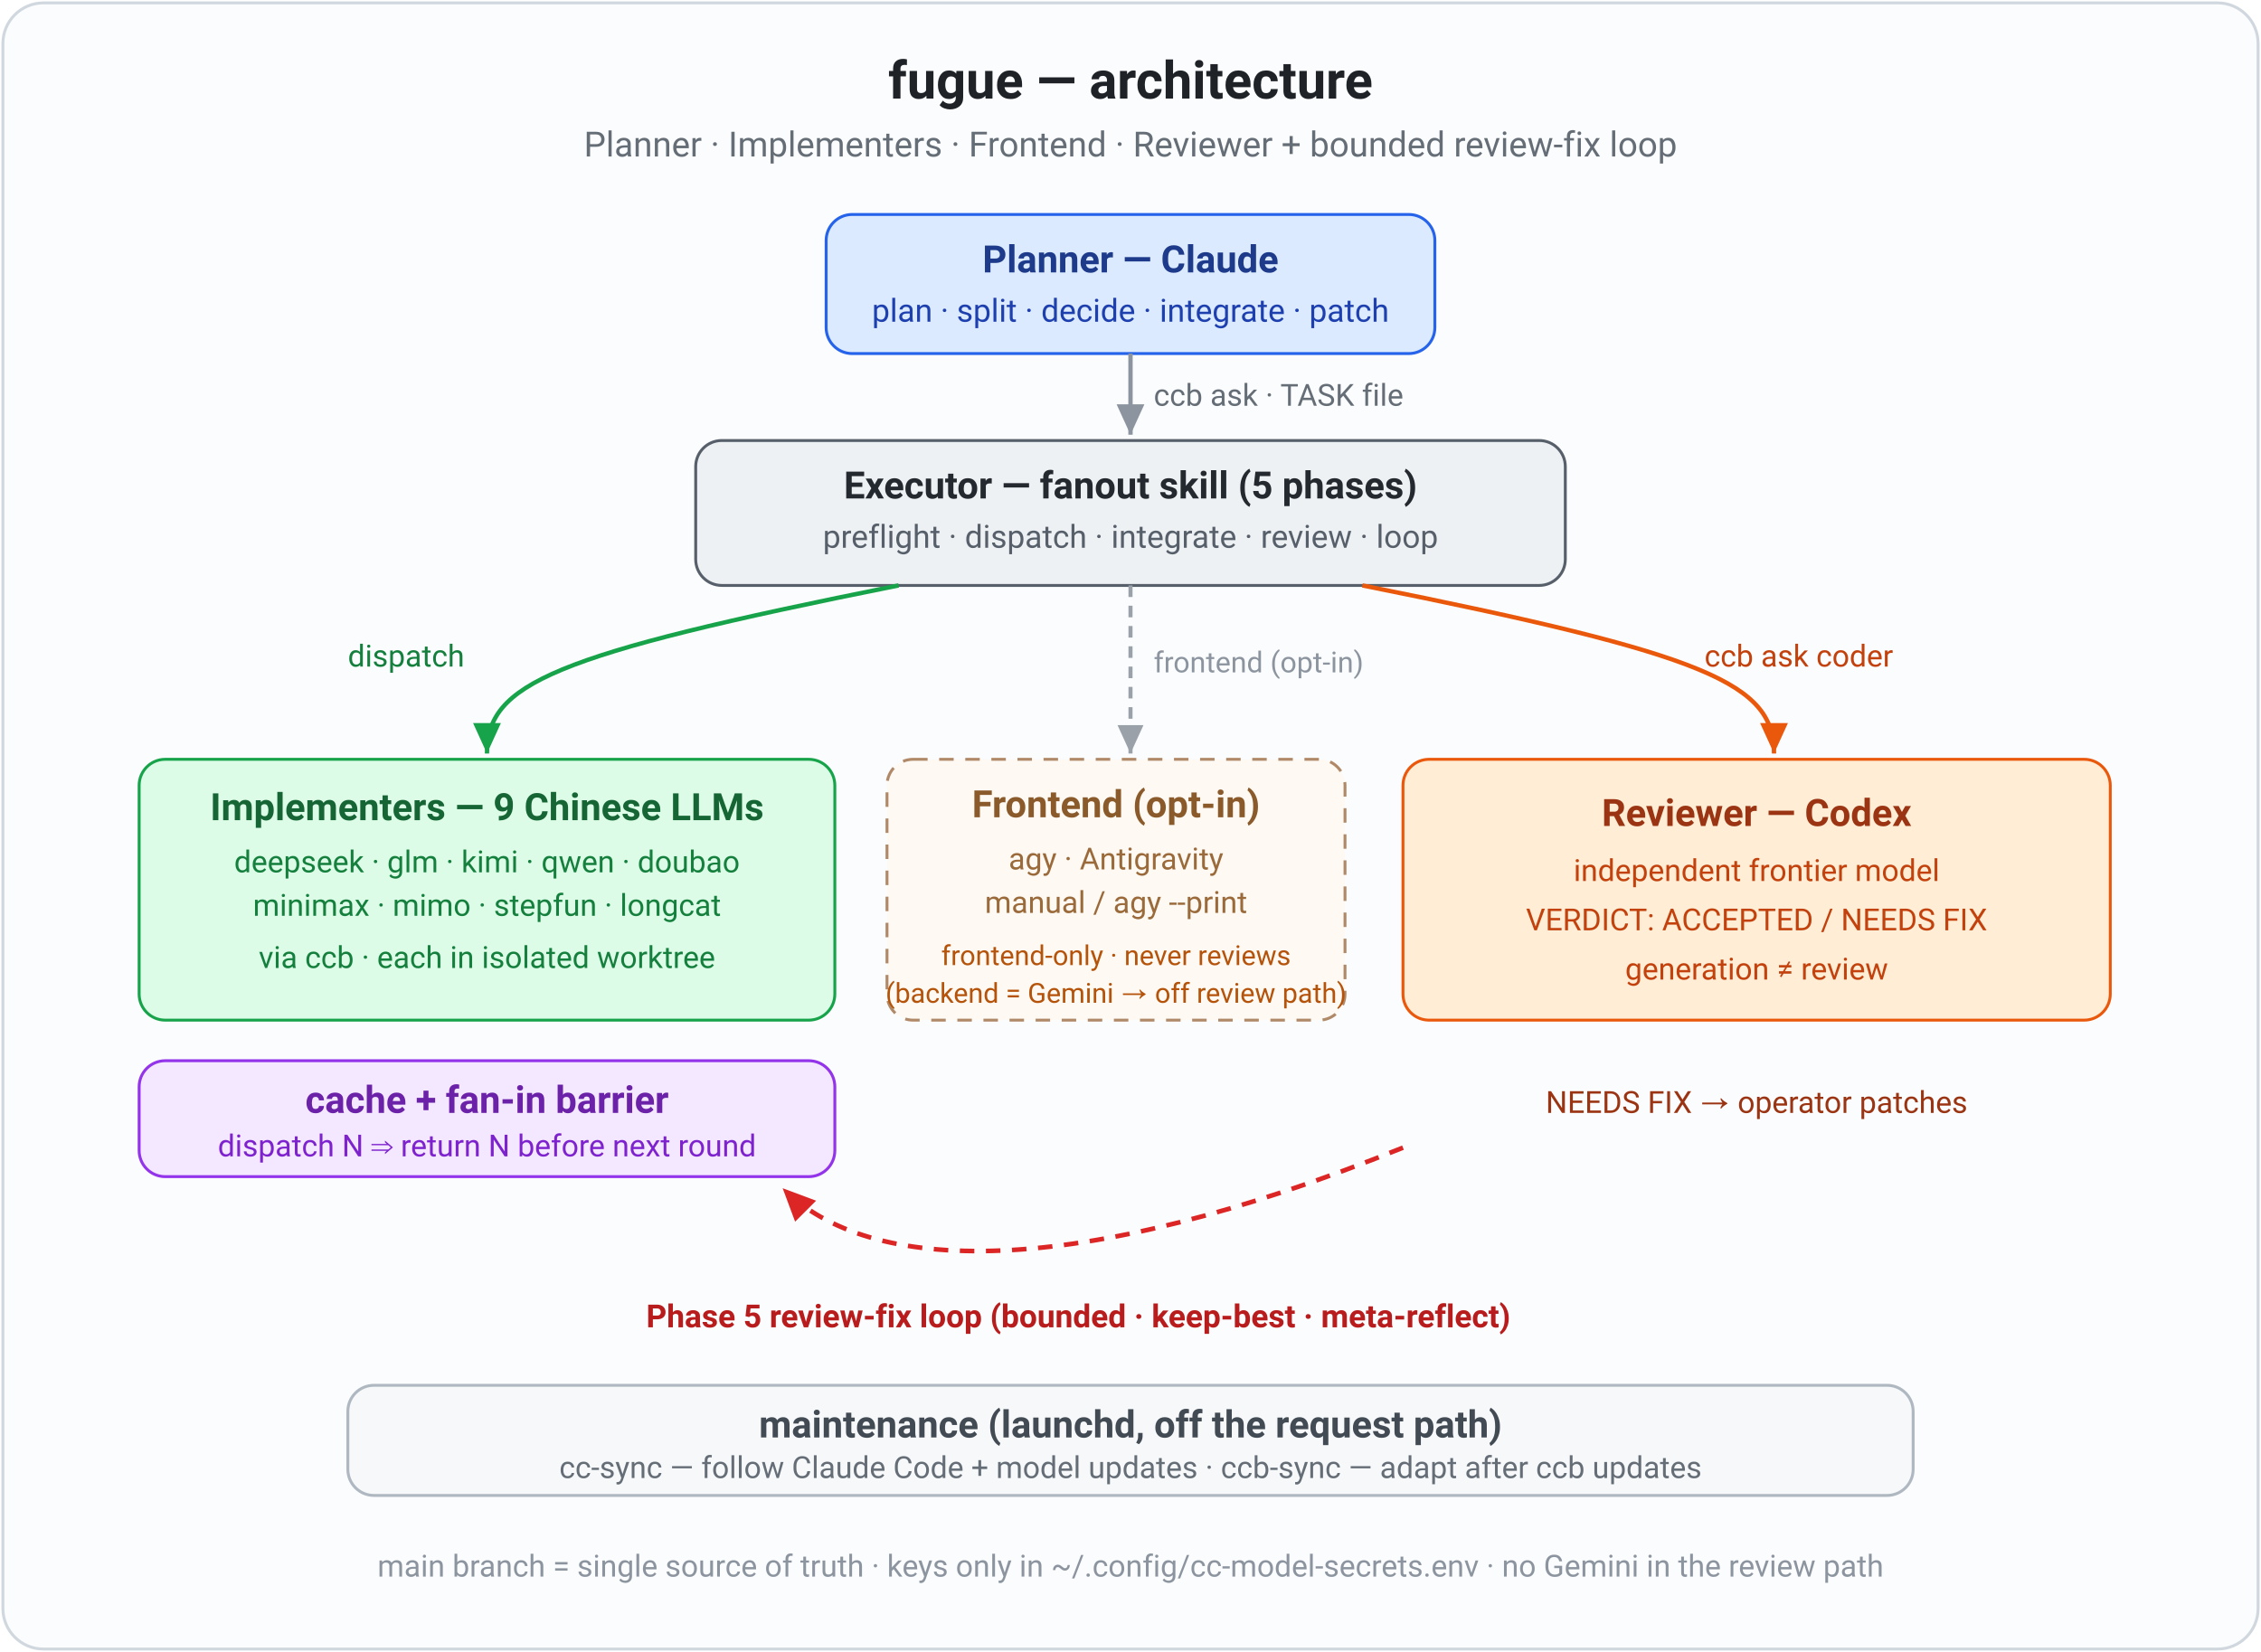
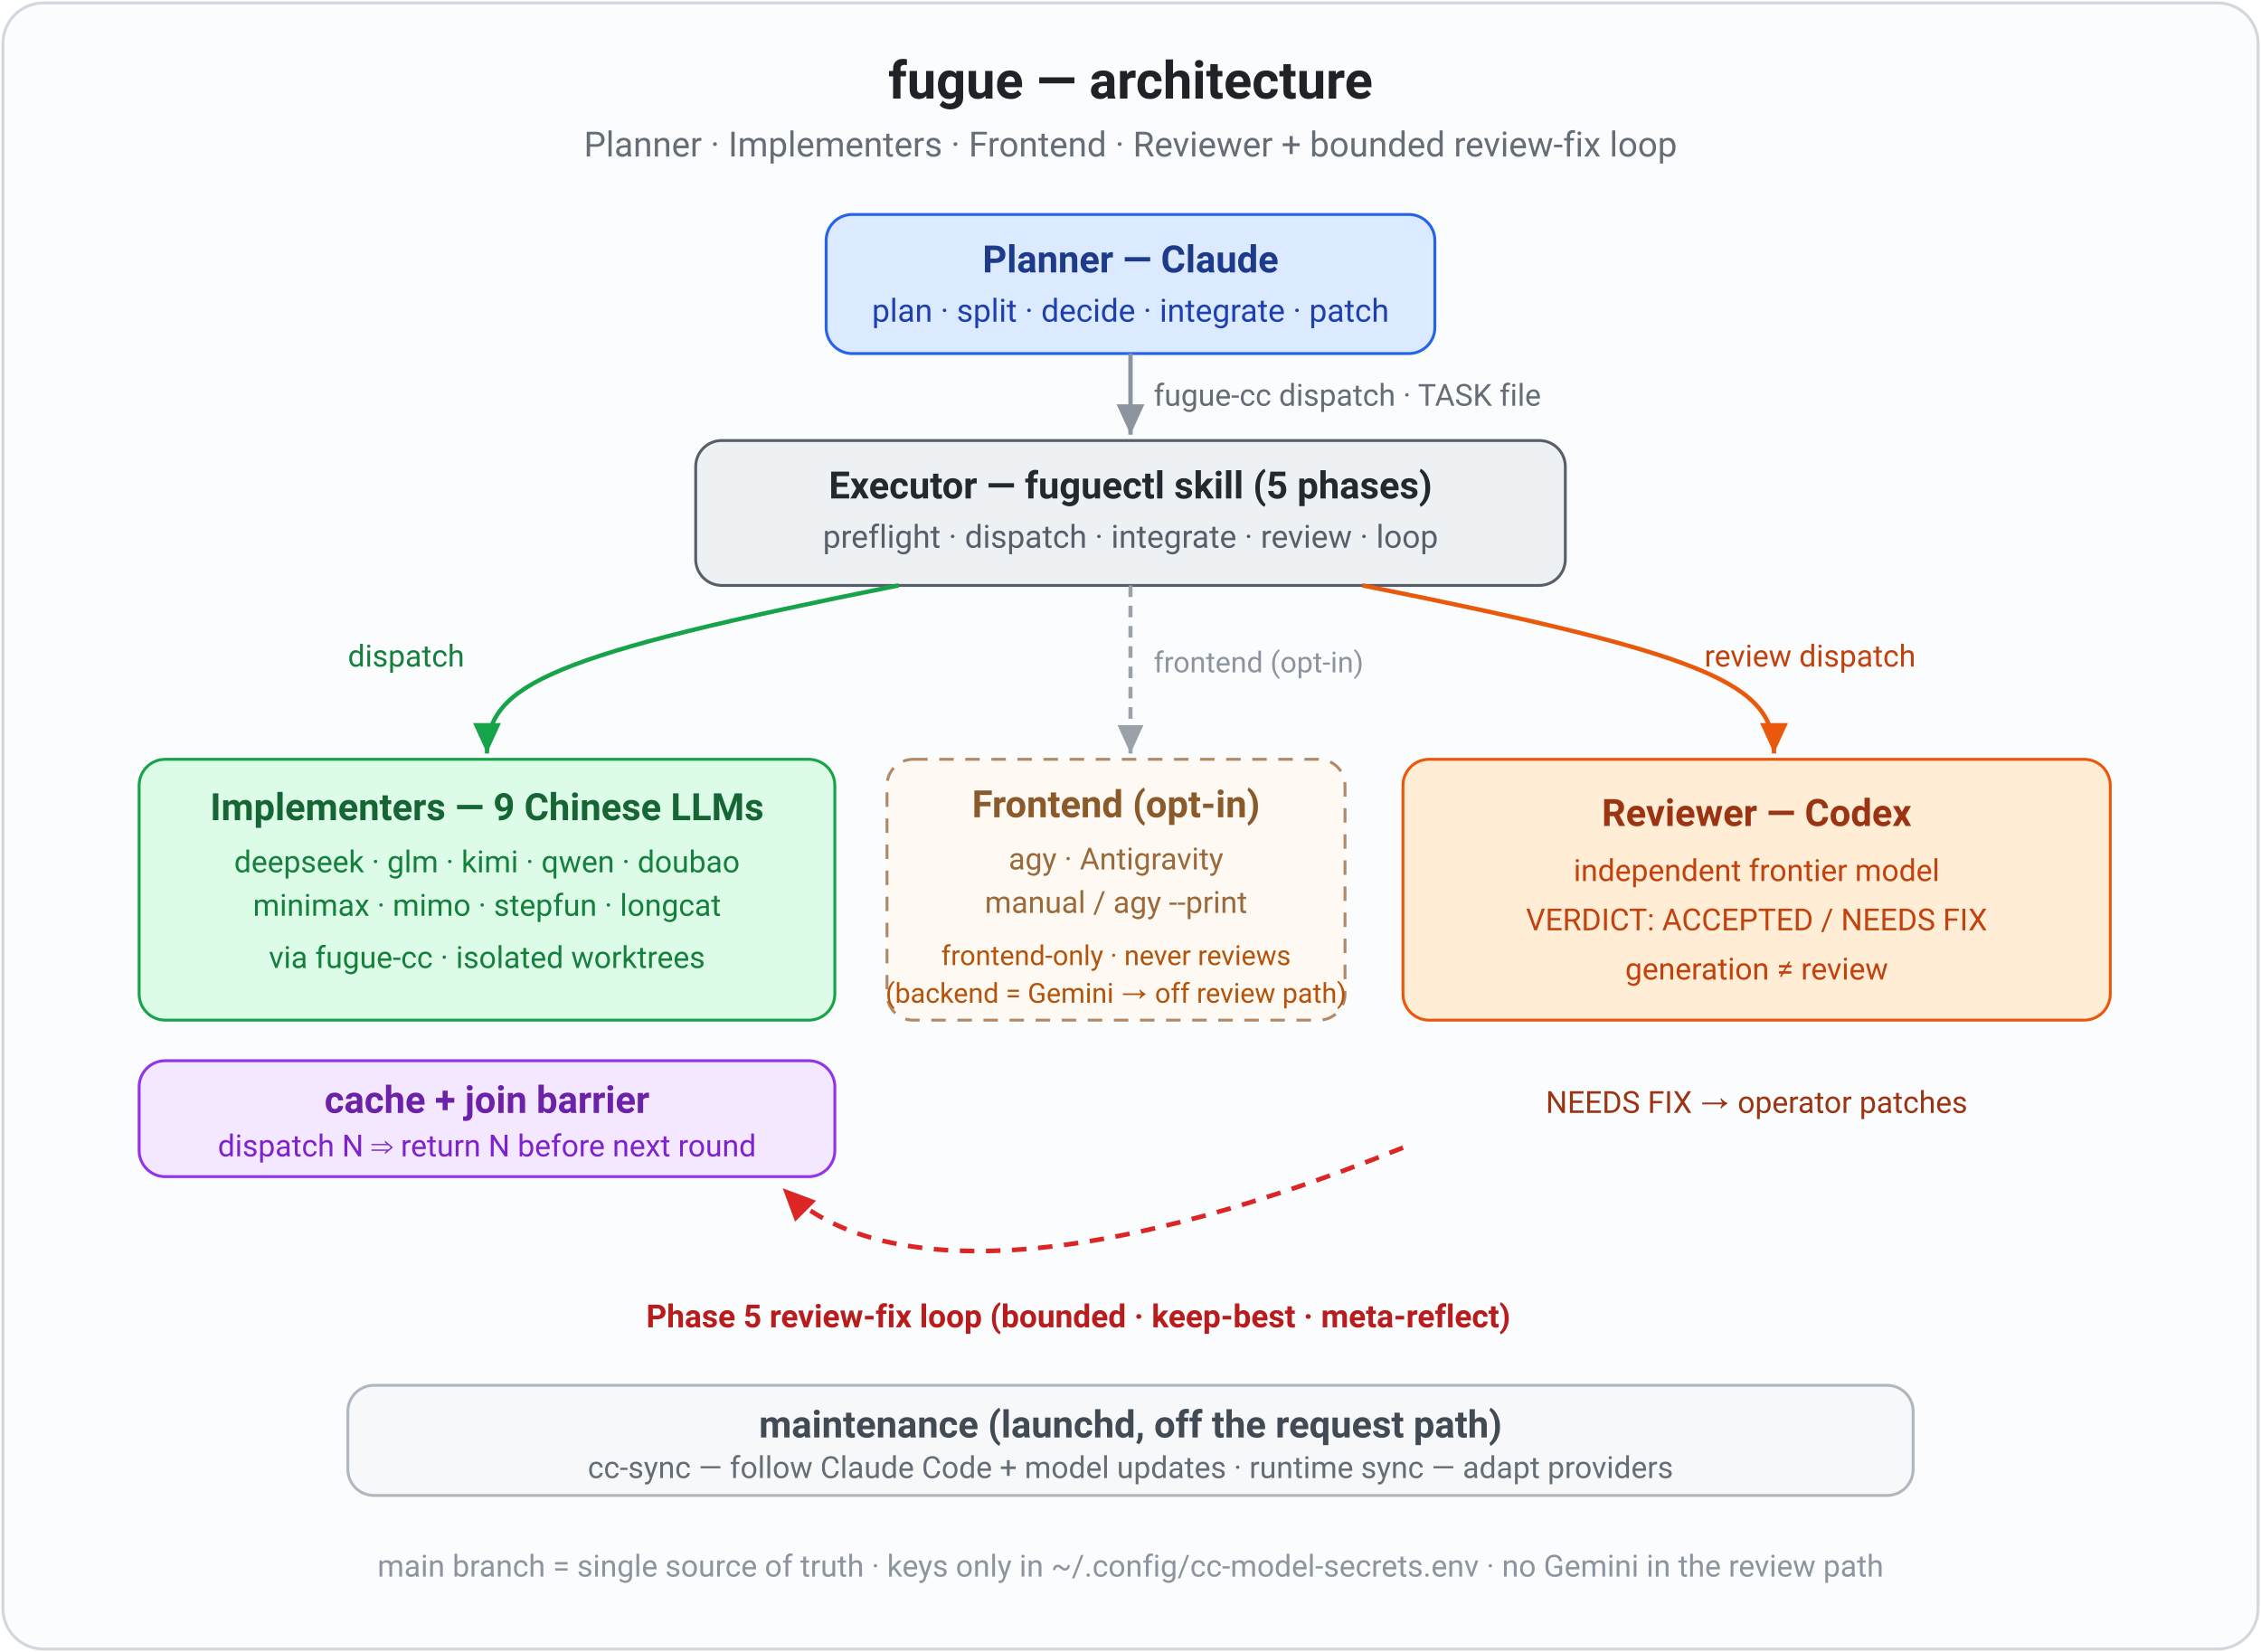
<svg xmlns="http://www.w3.org/2000/svg" viewBox="0 0 780 570" font-family="-apple-system,Segoe UI,Roboto,Helvetica,Arial,sans-serif" font-size="13">
  <rect x="1" y="1" width="778" height="568" rx="14" fill="#fbfcfd" stroke="#d0d7de" />
  <text x="390" y="34" text-anchor="middle" font-size="18" font-weight="700" fill="#1f2328">fugue — architecture</text>
  <text x="390" y="54" text-anchor="middle" font-size="12" fill="#656d76">Planner · Implementers · Frontend · Reviewer + bounded review-fix loop</text>
  <rect x="285" y="74" width="210" height="48" rx="9" fill="#dbeafe" stroke="#2563eb" />
  <text x="390" y="94" text-anchor="middle" font-weight="700" fill="#1e3a8a">Planner — Claude</text>
  <text x="390" y="111" text-anchor="middle" font-size="11" fill="#1e40af">plan · split · decide · integrate · patch</text>
  <line x1="390" y1="122" x2="390" y2="150" stroke="#8c959f" stroke-width="1.5" marker-end="url(#a)" />
-   <text x="398" y="140" font-size="10.5" fill="#656d76">ccb ask · TASK file</text>
+   <text x="398" y="140" font-size="10.5" fill="#656d76">fugue-cc dispatch · TASK file</text>
  <rect x="240" y="152" width="300" height="50" rx="9" fill="#eef1f4" stroke="#57606a" />
-   <text x="390" y="172" text-anchor="middle" font-weight="700" fill="#24292f">Executor — fanout skill (5 phases)</text>
+   <text x="390" y="172" text-anchor="middle" font-weight="700" fill="#24292f">Executor — fuguectl skill (5 phases)</text>
  <text x="390" y="189" text-anchor="middle" font-size="11" fill="#57606a">preflight · dispatch · integrate · review · loop</text>
  <path d="M310 202 C190 226, 168 236, 168 260" fill="none" stroke="#16a34a" stroke-width="1.5" marker-end="url(#g)" />
  <text x="120" y="230" font-size="10.5" fill="#15803d">dispatch</text>
  <line x1="390" y1="202" x2="390" y2="260" stroke="#9aa1a9" stroke-width="1.4" stroke-dasharray="4 3" marker-end="url(#m)" />
  <text x="398" y="232" font-size="10" fill="#8c959f">frontend (opt-in)</text>
  <path d="M470 202 C590 226, 612 236, 612 260" fill="none" stroke="#ea580c" stroke-width="1.5" marker-end="url(#o)" />
-   <text x="588" y="230" font-size="10.5" fill="#c2410c">ccb ask coder</text>
+   <text x="588" y="230" font-size="10.5" fill="#c2410c">review dispatch</text>
  <rect x="48" y="262" width="240" height="90" rx="9" fill="#dcfce7" stroke="#16a34a" />
  <text x="168" y="283" text-anchor="middle" font-weight="700" fill="#166534">Implementers — 9 Chinese LLMs</text>
  <text x="168" y="301" text-anchor="middle" font-size="10.5" fill="#15803d">deepseek · glm · kimi · qwen · doubao</text>
  <text x="168" y="316" text-anchor="middle" font-size="10.5" fill="#15803d">minimax · mimo · stepfun · longcat</text>
-   <text x="168" y="334" text-anchor="middle" font-size="10.5" fill="#15803d">via ccb · each in isolated worktree</text>
+   <text x="168" y="334" text-anchor="middle" font-size="10.5" fill="#15803d">via fugue-cc · isolated worktrees</text>
  <rect x="306" y="262" width="158" height="90" rx="9" fill="#fef9f3" stroke="#b08968" stroke-dasharray="5 4" />
  <text x="385" y="282" text-anchor="middle" font-weight="700" fill="#8a5a2b">Frontend (opt-in)</text>
  <text x="385" y="300" text-anchor="middle" font-size="10.5" fill="#9a6a3a">agy · Antigravity</text>
  <text x="385" y="315" text-anchor="middle" font-size="10.5" fill="#9a6a3a">manual / agy --print</text>
  <text x="385" y="333" text-anchor="middle" font-size="9.5" fill="#b45309">frontend-only · never reviews</text>
  <text x="385" y="346" text-anchor="middle" font-size="9.5" fill="#b45309">(backend = Gemini → off review path)</text>
  <rect x="484" y="262" width="244" height="90" rx="9" fill="#ffedd5" stroke="#ea580c" />
  <text x="606" y="285" text-anchor="middle" font-weight="700" fill="#9a3412">Reviewer — Codex</text>
  <text x="606" y="304" text-anchor="middle" font-size="10.5" fill="#c2410c">independent frontier model</text>
  <text x="606" y="321" text-anchor="middle" font-size="10.5" fill="#c2410c">VERDICT: ACCEPTED / NEEDS FIX</text>
  <text x="606" y="338" text-anchor="middle" font-size="10.5" fill="#c2410c">generation ≠ review</text>
  <rect x="48" y="366" width="240" height="40" rx="9" fill="#f3e8ff" stroke="#9333ea" />
-   <text x="168" y="384" text-anchor="middle" font-weight="600" fill="#6b21a8">cache + fan-in barrier</text>
+   <text x="168" y="384" text-anchor="middle" font-weight="600" fill="#6b21a8">cache + join barrier</text>
  <text x="168" y="399" text-anchor="middle" font-size="10.5" fill="#7e22ce">dispatch N ⇒ return N before next round</text>
  <path d="M484 396 C370 442, 300 440, 270 410" fill="none" stroke="#dc2626" stroke-width="1.6" stroke-dasharray="5 4" marker-end="url(#r)" />
  <text x="372" y="458" text-anchor="middle" font-size="11" fill="#b91c1c" font-weight="600">Phase 5 review-fix loop (bounded · keep-best · meta-reflect)</text>
  <text x="606" y="384" text-anchor="middle" font-size="10.5" fill="#9a3412">NEEDS FIX → operator patches</text>
  <rect x="120" y="478" width="540" height="38" rx="9" fill="#f6f8fa" stroke="#afb8c1" />
  <text x="390" y="496" text-anchor="middle" font-weight="600" fill="#424a53">maintenance (launchd, off the request path)</text>
-   <text x="390" y="510" text-anchor="middle" font-size="10.5" fill="#656d76">cc-sync — follow Claude Code + model updates   ·   ccb-sync — adapt after ccb updates</text>
+   <text x="390" y="510" text-anchor="middle" font-size="10.5" fill="#656d76">cc-sync — follow Claude Code + model updates   ·   runtime sync — adapt providers</text>
  <text x="390" y="544" text-anchor="middle" font-size="10.5" fill="#8c959f">main branch = single source of truth · keys only in ~/.config/cc-model-secrets.env · no Gemini in the review path</text>
  <defs>
    <marker id="a" markerWidth="9" markerHeight="9" refX="7" refY="3.2" orient="auto">
      <path d="M0,0 L7,3.2 L0,6.4 z" fill="#8c959f" />
    </marker>
    <marker id="g" markerWidth="9" markerHeight="9" refX="7" refY="3.2" orient="auto">
      <path d="M0,0 L7,3.2 L0,6.4 z" fill="#16a34a" />
    </marker>
    <marker id="m" markerWidth="9" markerHeight="9" refX="7" refY="3.2" orient="auto">
      <path d="M0,0 L7,3.2 L0,6.4 z" fill="#9aa1a9" />
    </marker>
    <marker id="o" markerWidth="9" markerHeight="9" refX="7" refY="3.2" orient="auto">
      <path d="M0,0 L7,3.2 L0,6.4 z" fill="#ea580c" />
    </marker>
    <marker id="r" markerWidth="9" markerHeight="9" refX="7" refY="3.2" orient="auto">
      <path d="M0,0 L7,3.2 L0,6.4 z" fill="#dc2626" />
    </marker>
  </defs>
</svg>
